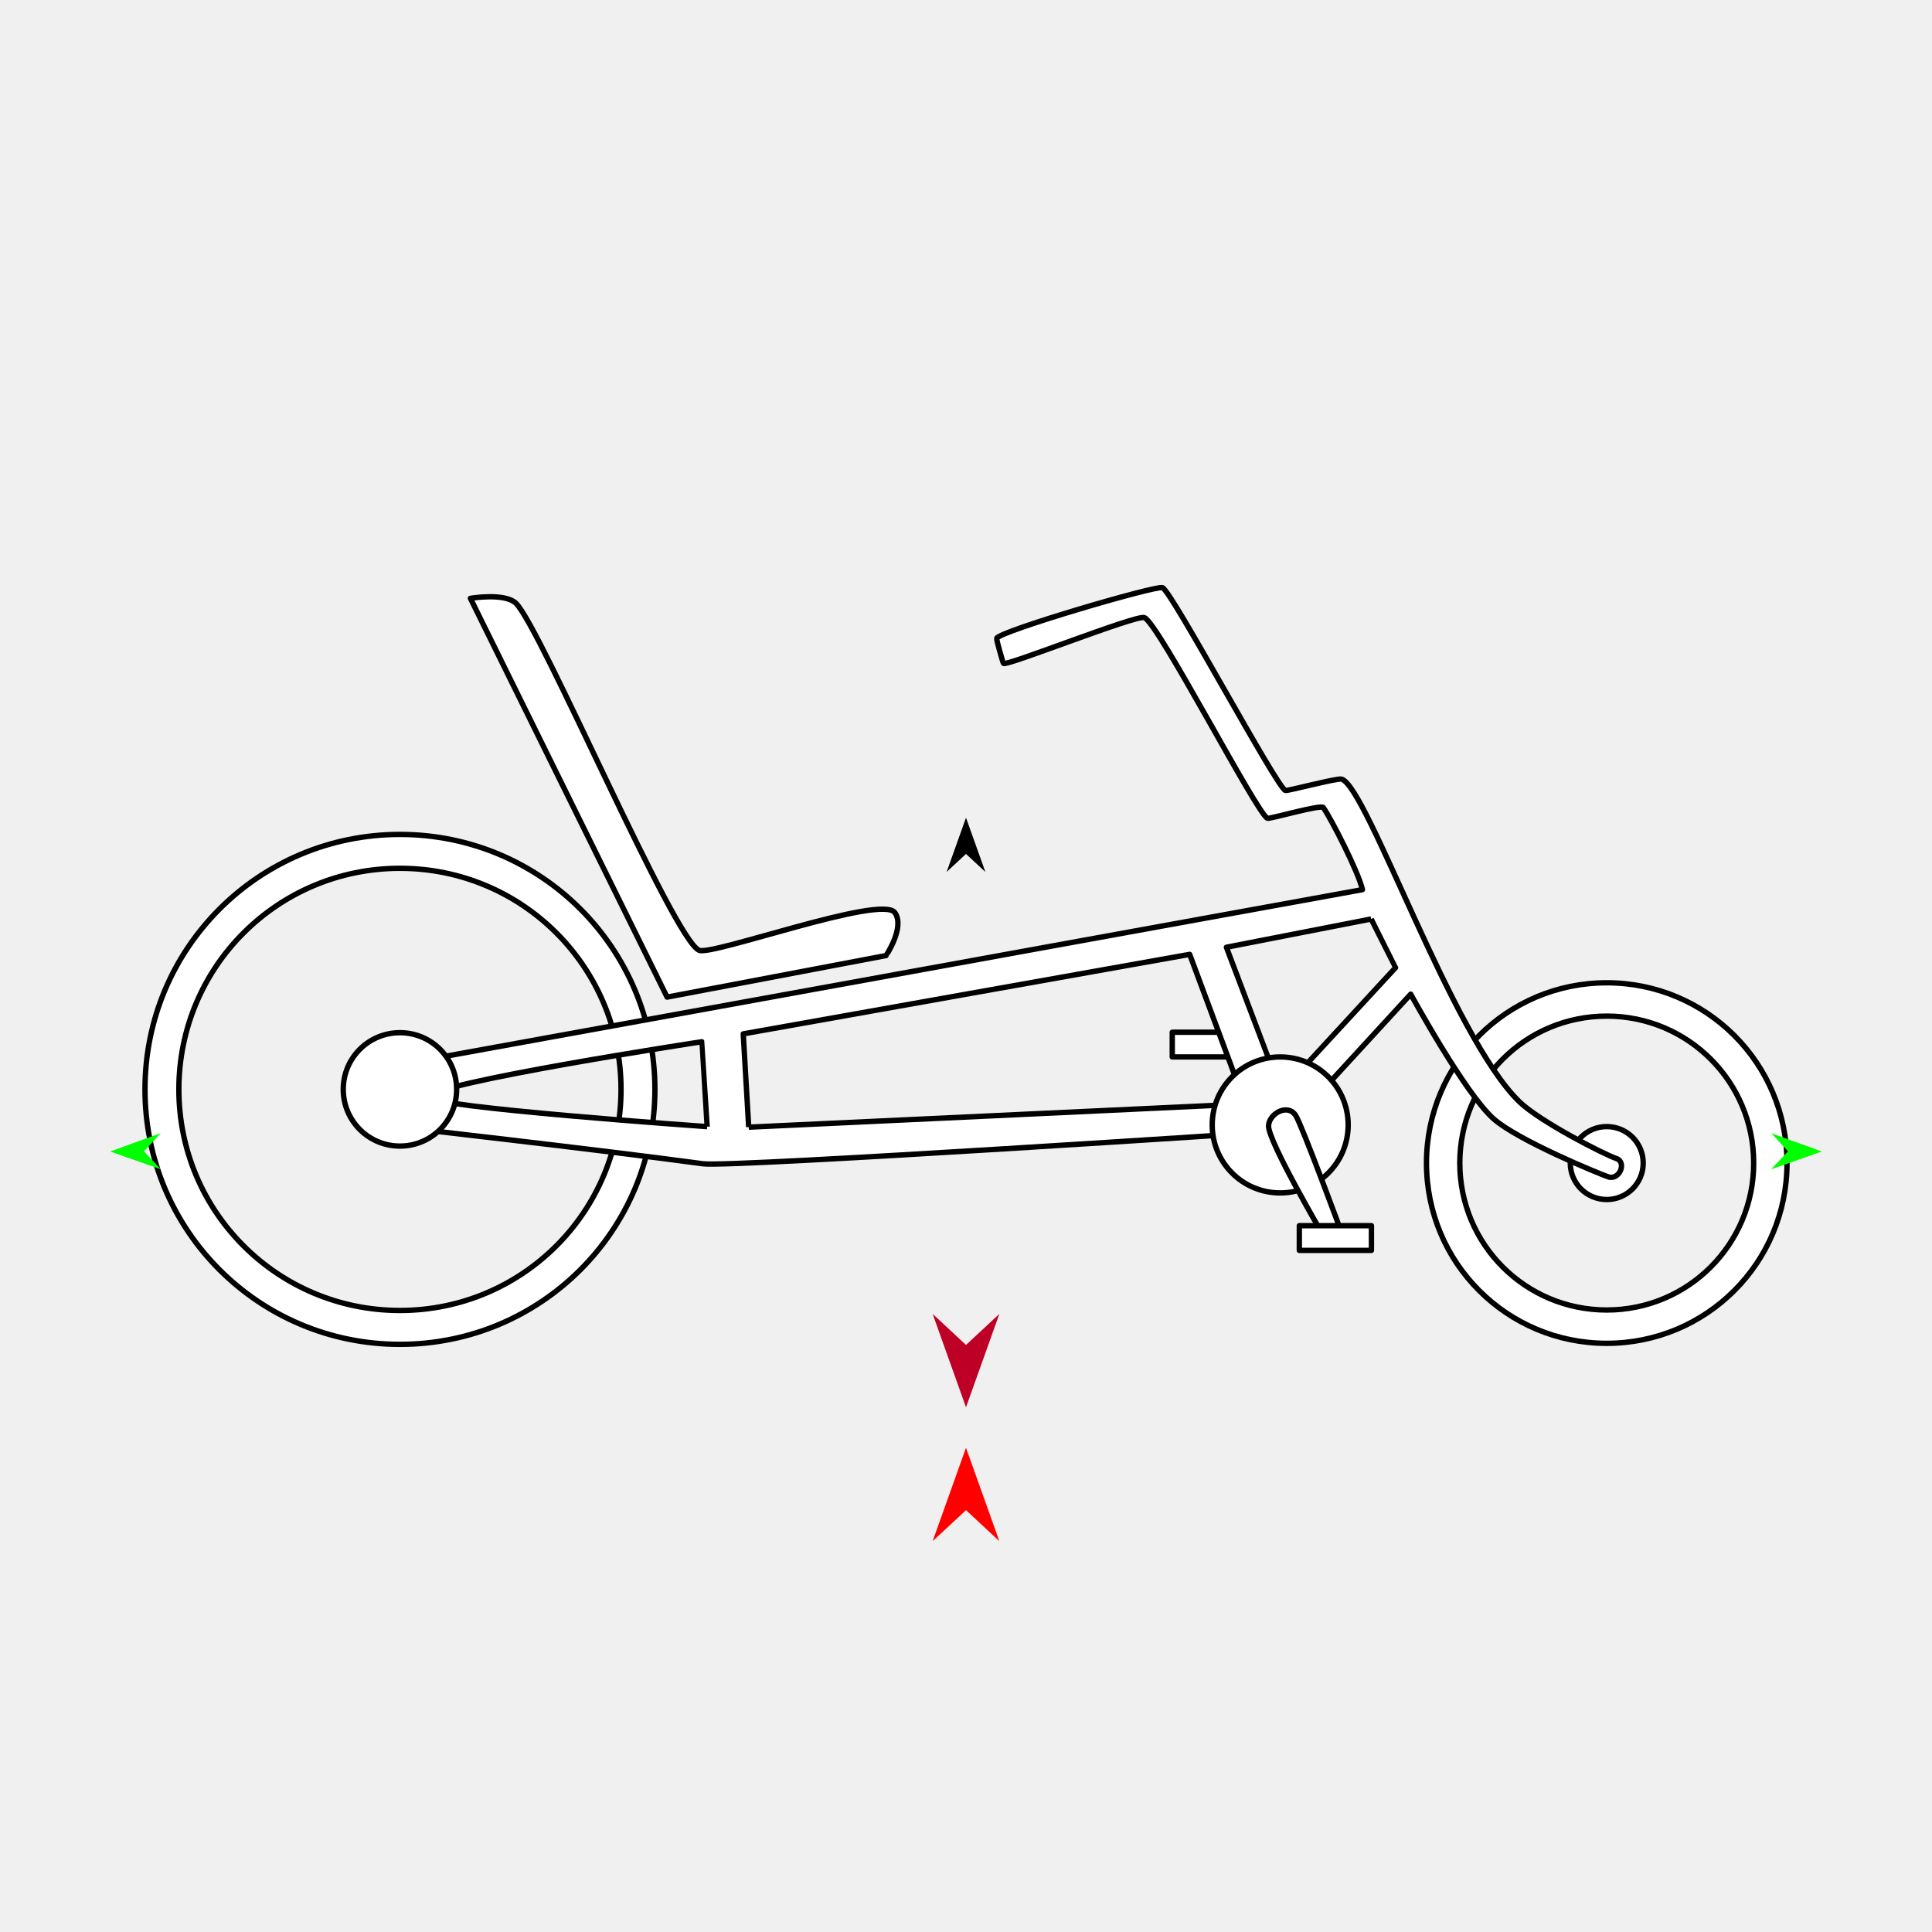
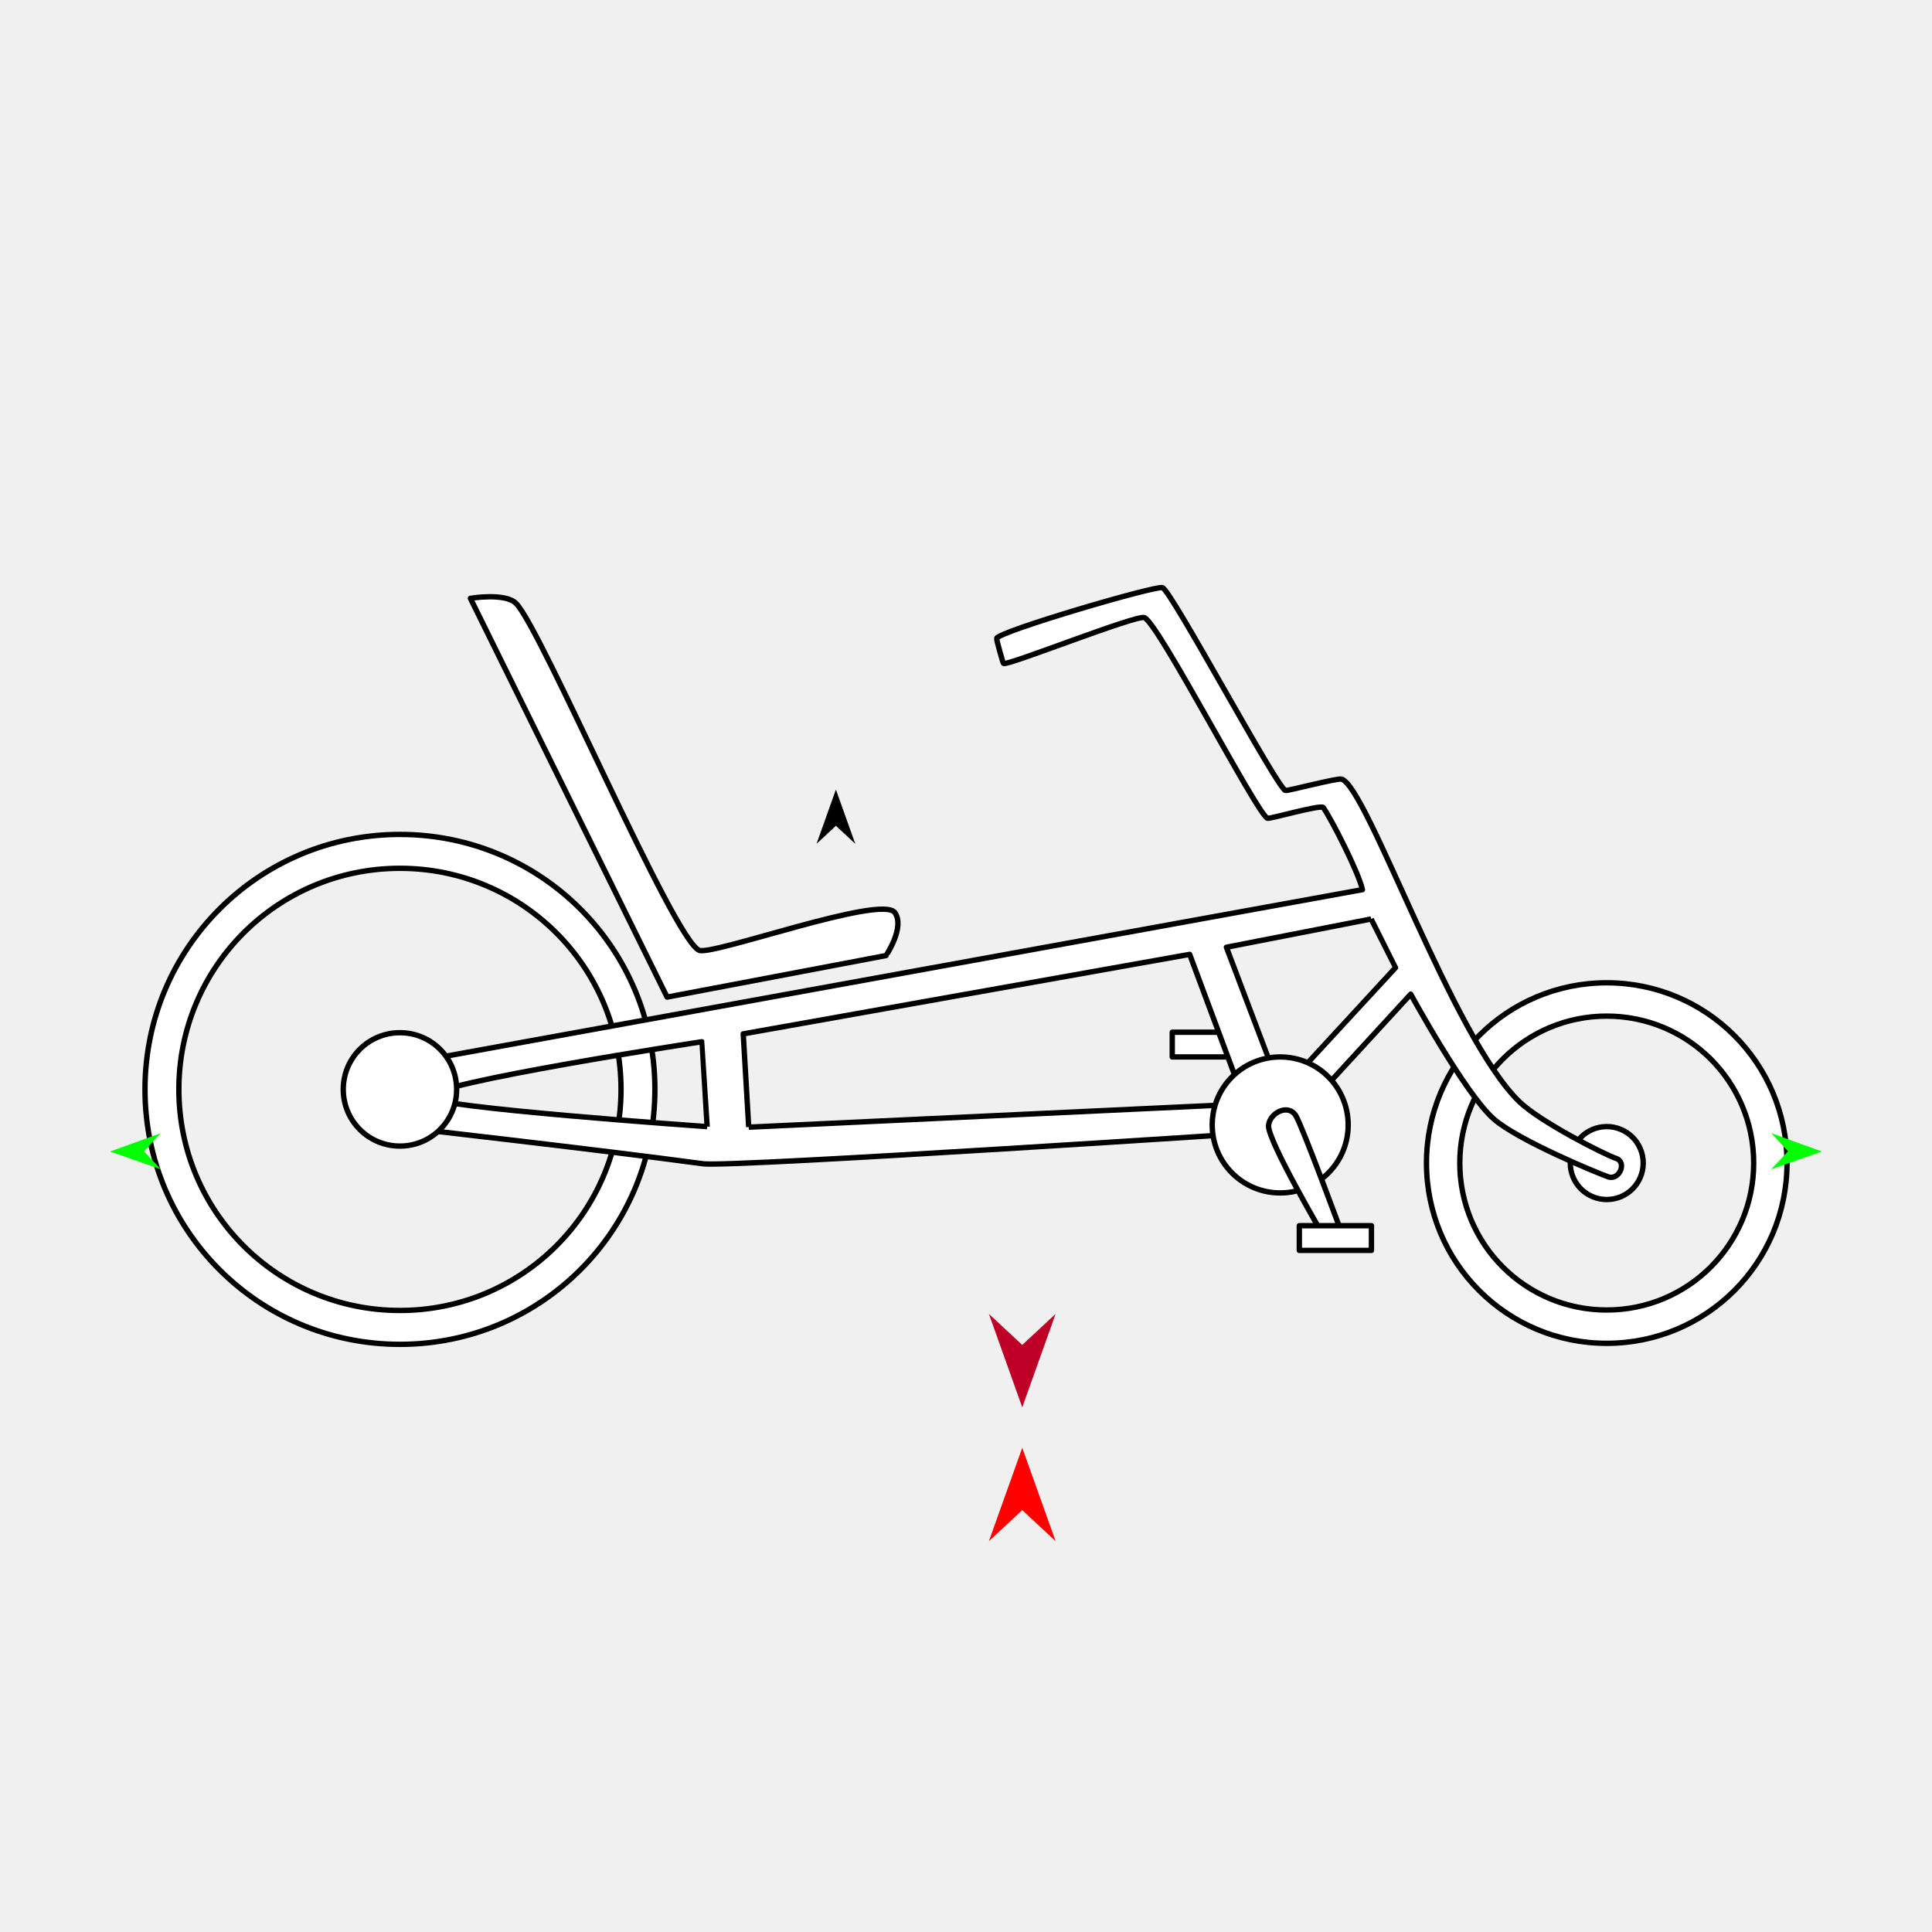
<svg xmlns="http://www.w3.org/2000/svg" version="1.1" id="Frame_0" width="720px" height="720px">
  <g id="bike_recumbent">
    <g id="bike_recumbent">
      <path id="S5" fill="#ffffff" fill-rule="evenodd" stroke="#000000" stroke-width="2" stroke-linejoin="round" d="M 598.787 419.844 C 606.311 419.844 612.379 425.913 612.380 433.436 C 612.380 440.960 606.311 447.029 598.787 447.029 C 591.264 447.029 585.195 440.960 585.195 433.436 C 585.195 425.913 591.264 419.844 598.787 419.844 Z" />
      <path id="S3" fill="#ffffff" fill-rule="evenodd" stroke="#000000" stroke-width="2" stroke-linejoin="round" d="M 436.864 384.682 C 436.867 384.682 463.734 384.682 463.737 384.682 C 463.737 384.682 463.737 393.894 463.737 393.895 C 463.734 393.895 436.867 393.895 436.864 393.895 C 436.864 393.894 436.864 384.682 436.864 384.682 Z" />
      <path id="S1" fill="#ffffff" fill-rule="evenodd" stroke="#000000" stroke-width="2" stroke-linejoin="round" d="M 544.025 433.436 C 544.025 403.126 568.477 378.674 598.787 378.674 C 629.098 378.674 653.550 403.126 653.550 433.436 C 653.550 463.747 629.098 488.199 598.787 488.199 C 568.477 488.199 544.025 463.747 544.025 433.436 M 66.658 405.982 C 66.658 360.380 103.446 323.592 149.048 323.592 C 194.650 323.592 231.438 360.380 231.438 405.982 C 231.438 451.584 194.650 488.372 149.048 488.372 C 103.446 488.372 66.658 451.584 66.658 405.982 M 54.031 405.982 C 54.031 353.391 96.457 310.966 149.048 310.966 C 201.639 310.966 244.065 353.391 244.065 405.982 C 244.065 458.573 201.639 500.999 149.048 500.999 C 96.457 500.999 54.031 458.573 54.031 405.982 M 531.606 433.436 C 531.606 396.252 561.603 366.255 598.787 366.255 C 635.972 366.255 665.969 396.252 665.969 433.436 C 665.969 470.621 635.972 500.618 598.787 500.618 C 561.603 500.618 531.606 470.621 531.606 433.436 Z" />
      <path id="S2" fill="#ffffff" fill-rule="evenodd" stroke="#000000" stroke-width="2" stroke-linejoin="round" d="M 192.278 224.826 C 188.130 220.807 175.312 222.977 175.310 222.977 C 175.317 222.992 248.600 371.577 248.608 371.592 C 248.616 371.591 330.196 356.110 330.205 356.108 C 330.205 356.106 337.379 345.464 333.464 340.084 C 328.530 333.305 265.466 356.221 260.558 354.153 C 250.891 350.079 201.526 233.786 192.278 224.826 M 510.985 342.488 C 510.979 342.489 457.050 353.015 457.045 353.016 C 457.047 353.022 477.437 406.846 477.440 406.851 C 477.444 406.847 520.079 360.613 520.083 360.609 C 520.082 360.607 510.986 342.490 510.985 342.488 M 279.021 420.065 C 279.039 420.064 464.096 411.412 464.114 411.411 C 464.112 411.405 443.359 355.674 443.357 355.668 C 443.340 355.671 276.999 385.290 276.982 385.293 C 276.982 385.296 279.021 420.061 279.021 420.065 M 263.536 419.865 C 263.525 419.864 159.484 412.586 159.899 408.812 C 160.468 403.641 261.544 388.228 261.554 388.226 C 261.555 388.229 263.536 419.862 263.536 419.865 M 144.640 419.533 C 144.640 419.531 145.868 397.303 145.868 397.301 C 145.904 397.295 507.708 331.549 507.745 331.543 C 506.243 324.917 496.219 305.369 493.165 300.957 C 492.316 299.730 473.257 305.259 472.361 304.951 C 468.647 303.675 431.488 231.812 426.454 230.162 C 423.289 229.125 375.308 248.240 373.989 247.256 C 373.756 247.083 371.280 238.287 371.431 237.887 C 372.437 235.226 430.757 218.128 433.223 219.001 C 436.595 220.196 475.820 293.492 479.028 294.585 C 479.806 294.849 498.512 289.847 500.024 290.362 C 509.715 293.657 541.025 386.180 566.236 410.593 C 573.915 418.029 597.947 430.274 602.309 431.724 C 606.419 433.091 603.492 440.025 599.294 438.565 C 595.832 437.360 565.825 425.061 556.656 416.984 C 545.942 407.547 525.737 370.494 525.734 370.489 C 525.729 370.494 478.943 421.453 478.938 421.458 C 478.916 421.459 272.598 435.146 261.995 433.705 C 224.361 428.589 144.651 419.534 144.640 419.533 Z" />
      <path id="S4" fill="#ffffff" fill-rule="evenodd" stroke="#000000" stroke-width="2" stroke-linejoin="round" d="M 127.920 405.982 C 127.919 394.288 137.353 384.853 149.048 384.853 C 160.742 384.853 170.176 394.288 170.176 405.982 C 170.176 417.677 160.742 427.111 149.048 427.111 C 137.354 427.111 127.920 417.677 127.920 405.982 M 451.755 419.232 C 451.755 405.208 463.069 393.895 477.092 393.895 C 491.116 393.895 502.429 405.208 502.429 419.232 C 502.429 433.256 491.116 444.569 477.092 444.569 C 463.069 444.569 451.755 433.256 451.755 419.232 Z" />
      <path id="S6" fill="#ffffff" fill-rule="evenodd" stroke="#000000" stroke-width="2" stroke-linejoin="round" d="M 472.754 419.524 C 472.983 414.995 479.885 411.107 482.853 415.677 C 485.225 419.327 500.164 459.915 500.165 459.919 C 500.165 459.919 493.433 460.881 493.433 460.881 C 493.431 460.877 472.469 425.165 472.754 419.524 Z" />
      <path id="S7" fill="#ffffff" fill-rule="evenodd" stroke="#000000" stroke-width="2" stroke-linejoin="round" d="M 484.221 456.778 C 484.224 456.778 511.091 456.778 511.094 456.778 C 511.094 456.779 511.094 465.990 511.094 465.991 C 511.091 465.991 484.224 465.991 484.221 465.991 C 484.221 465.990 484.221 456.779 484.221 456.778 Z" />
    </g>
    <g id="specs_2">
      <path fill="#00ff00" fill-rule="evenodd" stroke="none" d="M 41.046 429.133 C 41.048 429.132 59.891 422.294 59.893 422.293 C 59.893 422.294 53.654 429.068 53.653 429.069 C 53.654 429.069 59.961 435.779 59.961 435.780 C 59.959 435.779 41.048 429.133 41.046 429.133 Z" />
      <path fill="#00ff00" fill-rule="evenodd" stroke="none" d="M 678.954 429.133 C 678.952 429.132 660.109 422.294 660.107 422.293 C 660.107 422.294 666.346 429.068 666.347 429.069 C 666.346 429.069 660.039 435.779 660.039 435.780 C 660.041 435.779 678.952 429.133 678.954 429.133 Z" />
-       <path fill="#ff0000" fill-rule="evenodd" stroke="none" d="M 360.000 539.539 C 360.001 539.543 372.432 574.349 372.433 574.352 C 372.432 574.351 360.001 562.785 360.000 562.784 C 359.999 562.785 347.568 574.351 347.567 574.352 C 347.568 574.349 359.999 539.543 360.000 539.539 Z" />
-       <path fill="#000000" fill-rule="evenodd" stroke="none" d="M 360.000 304.728 C 360.001 304.730 367.221 324.948 367.222 324.950 C 367.221 324.949 360.001 318.231 360.000 318.231 C 359.999 318.231 352.779 324.949 352.778 324.950 C 352.779 324.948 359.999 304.730 360.000 304.728 Z" />
-       <path fill="#be0027" fill-rule="evenodd" stroke="none" d="M 360.000 524.466 C 360.001 524.462 372.432 489.656 372.433 489.653 C 372.432 489.654 360.001 501.220 360.000 501.221 C 359.999 501.220 347.568 489.654 347.567 489.653 C 347.568 489.656 359.999 524.462 360.000 524.466 Z" />
+       <path fill="#ff0000" fill-rule="evenodd" stroke="none" d="M 380.965 539.539 C 380.966 539.543 393.397 574.349 393.398 574.352 C 393.397 574.351 380.966 562.785 380.965 562.784 C 380.964 562.785 368.533 574.351 368.532 574.352 C 368.533 574.349 380.964 539.543 380.965 539.539 Z" />
+       <path fill="#000000" fill-rule="evenodd" stroke="none" d="M 311.519 294.245 C 311.520 294.247 318.740 314.466 318.741 314.468 C 318.740 314.467 311.520 307.749 311.519 307.748 C 311.518 307.749 304.298 314.467 304.297 314.468 C 304.298 314.466 311.518 294.247 311.519 294.245 Z" />
+       <path fill="#be0027" fill-rule="evenodd" stroke="none" d="M 380.965 524.466 C 380.966 524.462 393.397 489.656 393.398 489.653 C 393.397 489.654 380.966 501.220 380.965 501.221 C 380.964 501.220 368.533 489.654 368.532 489.653 C 368.533 489.656 380.964 524.462 380.965 524.466 Z" />
    </g>
  </g>
</svg>
